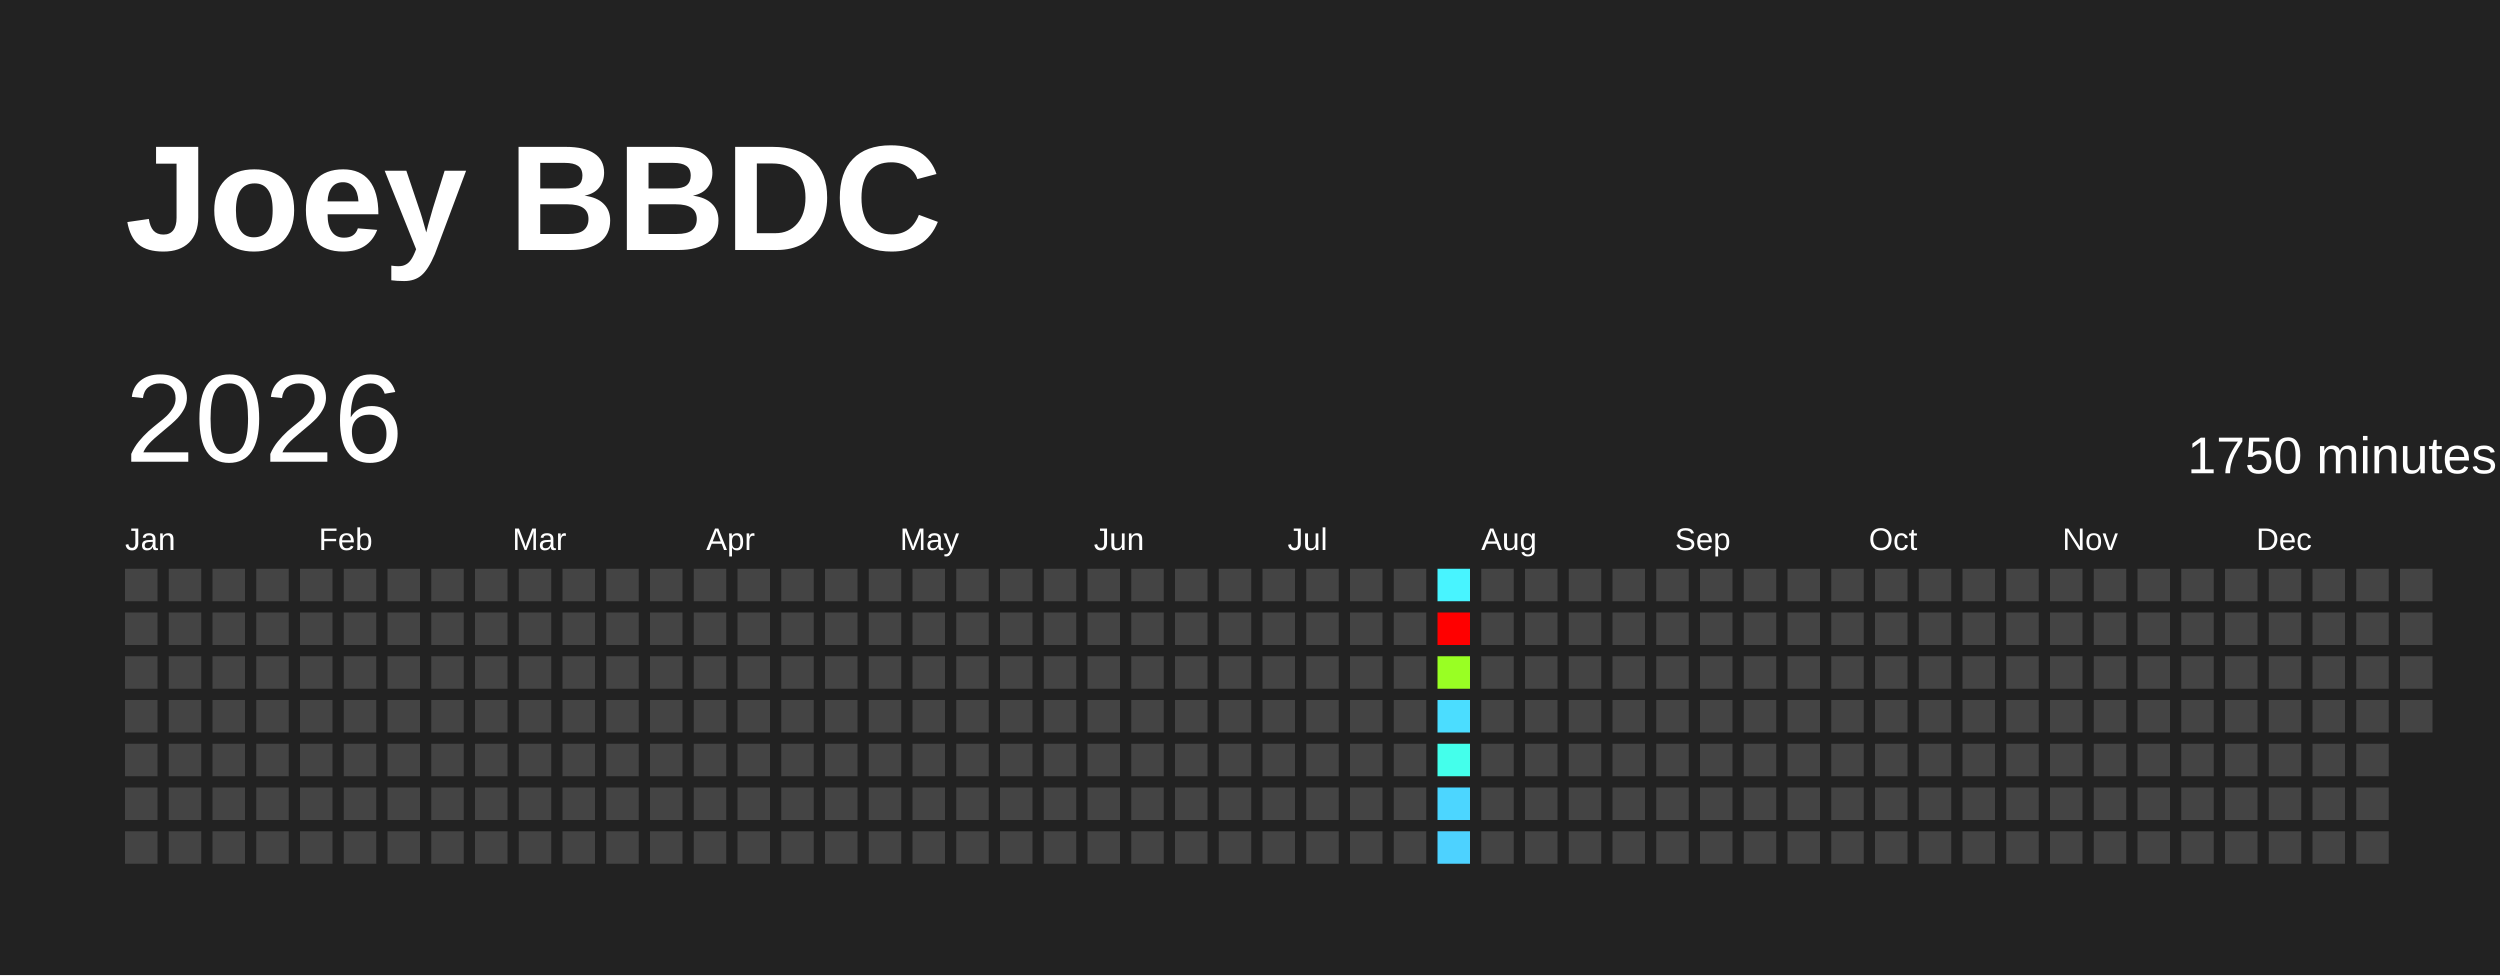
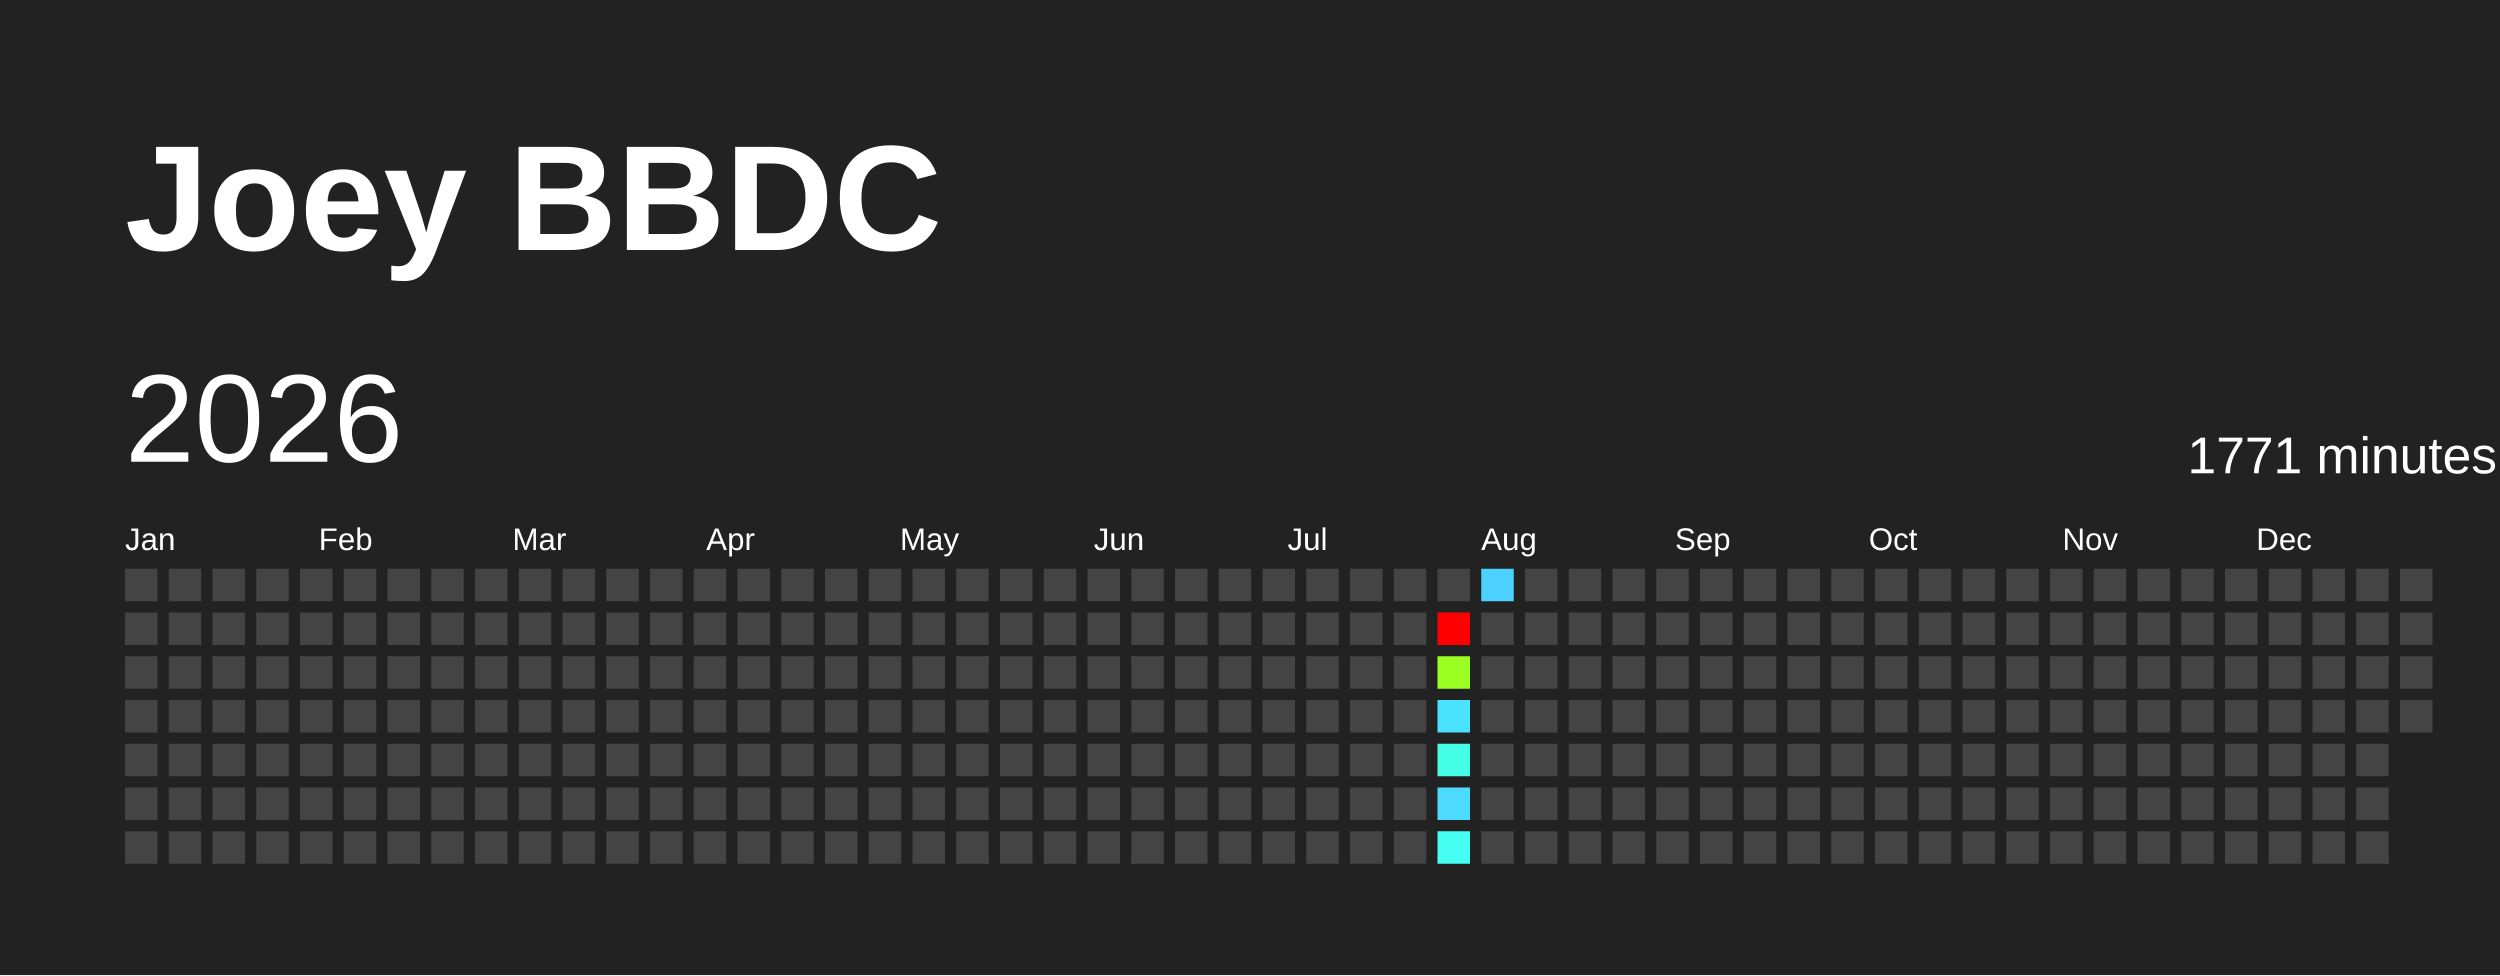
<svg xmlns="http://www.w3.org/2000/svg" baseProfile="full" height="78mm" version="1.1" viewBox="0,0,200,78" width="200mm">
  <defs />
  <rect fill="#222222" height="78" width="200" x="0" y="0" />
  <text fill="#FFFFFF" style="font-size:12px; font-family:Arial; font-weight:bold;" x="10" y="20">Joey BBDC</text>
  <text dominant-baseline="hanging" fill="#FFFFFF" style="font-size:10.0px; font-family:Arial;" x="10" y="30">2026</text>
-   <text dominant-baseline="hanging" fill="#FFFFFF" style="font-size:4.125px; font-family:Arial;" x="175" y="35">1750 minutes</text>
+   <text dominant-baseline="hanging" fill="#FFFFFF" style="font-size:4.125px; font-family:Arial;" x="175" y="35">1771 minutes</text>
  <text fill="#FFFFFF" style="font-size:2.5px; font-family:Arial" x="10.0" y="44">Jan</text>
  <text fill="#FFFFFF" style="font-size:2.5px; font-family:Arial" x="25.5" y="44">Feb</text>
  <text fill="#FFFFFF" style="font-size:2.5px; font-family:Arial" x="41.0" y="44">Mar</text>
  <text fill="#FFFFFF" style="font-size:2.5px; font-family:Arial" x="56.5" y="44">Apr</text>
  <text fill="#FFFFFF" style="font-size:2.5px; font-family:Arial" x="72.0" y="44">May</text>
  <text fill="#FFFFFF" style="font-size:2.5px; font-family:Arial" x="87.5" y="44">Jun</text>
  <text fill="#FFFFFF" style="font-size:2.5px; font-family:Arial" x="103.0" y="44">Jul</text>
  <text fill="#FFFFFF" style="font-size:2.5px; font-family:Arial" x="118.5" y="44">Aug</text>
  <text fill="#FFFFFF" style="font-size:2.5px; font-family:Arial" x="134.0" y="44">Sep</text>
  <text fill="#FFFFFF" style="font-size:2.5px; font-family:Arial" x="149.5" y="44">Oct</text>
  <text fill="#FFFFFF" style="font-size:2.5px; font-family:Arial" x="165.0" y="44">Nov</text>
  <text fill="#FFFFFF" style="font-size:2.5px; font-family:Arial" x="180.5" y="44">Dec</text>
  <rect fill="#444444" height="2.6" width="2.6" x="10.0" y="45.5" />
  <rect fill="#444444" height="2.6" width="2.6" x="10.0" y="49.0" />
  <rect fill="#444444" height="2.6" width="2.6" x="10.0" y="52.5" />
  <rect fill="#444444" height="2.6" width="2.6" x="10.0" y="56.0" />
  <rect fill="#444444" height="2.6" width="2.6" x="10.0" y="59.5" />
  <rect fill="#444444" height="2.6" width="2.6" x="10.0" y="63.0" />
  <rect fill="#444444" height="2.6" width="2.6" x="10.0" y="66.5" />
  <rect fill="#444444" height="2.6" width="2.6" x="13.5" y="45.5" />
  <rect fill="#444444" height="2.6" width="2.6" x="13.5" y="49.0" />
  <rect fill="#444444" height="2.6" width="2.6" x="13.5" y="52.5" />
  <rect fill="#444444" height="2.6" width="2.6" x="13.5" y="56.0" />
  <rect fill="#444444" height="2.6" width="2.6" x="13.5" y="59.5" />
  <rect fill="#444444" height="2.6" width="2.6" x="13.5" y="63.0" />
  <rect fill="#444444" height="2.6" width="2.6" x="13.5" y="66.5" />
  <rect fill="#444444" height="2.6" width="2.6" x="17.0" y="45.5" />
  <rect fill="#444444" height="2.6" width="2.6" x="17.0" y="49.0" />
  <rect fill="#444444" height="2.6" width="2.6" x="17.0" y="52.5" />
  <rect fill="#444444" height="2.6" width="2.6" x="17.0" y="56.0" />
  <rect fill="#444444" height="2.6" width="2.6" x="17.0" y="59.5" />
  <rect fill="#444444" height="2.6" width="2.6" x="17.0" y="63.0" />
  <rect fill="#444444" height="2.6" width="2.6" x="17.0" y="66.5" />
  <rect fill="#444444" height="2.6" width="2.6" x="20.5" y="45.5" />
  <rect fill="#444444" height="2.6" width="2.6" x="20.5" y="49.0" />
  <rect fill="#444444" height="2.6" width="2.6" x="20.5" y="52.5" />
  <rect fill="#444444" height="2.6" width="2.6" x="20.5" y="56.0" />
  <rect fill="#444444" height="2.6" width="2.6" x="20.5" y="59.5" />
  <rect fill="#444444" height="2.6" width="2.6" x="20.5" y="63.0" />
  <rect fill="#444444" height="2.6" width="2.6" x="20.5" y="66.5" />
  <rect fill="#444444" height="2.6" width="2.6" x="24.0" y="45.5" />
  <rect fill="#444444" height="2.6" width="2.6" x="24.0" y="49.0" />
  <rect fill="#444444" height="2.6" width="2.6" x="24.0" y="52.5" />
  <rect fill="#444444" height="2.6" width="2.6" x="24.0" y="56.0" />
  <rect fill="#444444" height="2.6" width="2.6" x="24.0" y="59.5" />
  <rect fill="#444444" height="2.6" width="2.6" x="24.0" y="63.0" />
  <rect fill="#444444" height="2.6" width="2.6" x="24.0" y="66.5" />
  <rect fill="#444444" height="2.6" width="2.6" x="27.5" y="45.5" />
  <rect fill="#444444" height="2.6" width="2.6" x="27.5" y="49.0" />
  <rect fill="#444444" height="2.6" width="2.6" x="27.5" y="52.5" />
  <rect fill="#444444" height="2.6" width="2.6" x="27.5" y="56.0" />
  <rect fill="#444444" height="2.6" width="2.6" x="27.5" y="59.5" />
  <rect fill="#444444" height="2.6" width="2.6" x="27.5" y="63.0" />
  <rect fill="#444444" height="2.6" width="2.6" x="27.5" y="66.5" />
  <rect fill="#444444" height="2.6" width="2.6" x="31.0" y="45.5" />
  <rect fill="#444444" height="2.6" width="2.6" x="31.0" y="49.0" />
  <rect fill="#444444" height="2.6" width="2.6" x="31.0" y="52.5" />
  <rect fill="#444444" height="2.6" width="2.6" x="31.0" y="56.0" />
  <rect fill="#444444" height="2.6" width="2.6" x="31.0" y="59.5" />
  <rect fill="#444444" height="2.6" width="2.6" x="31.0" y="63.0" />
  <rect fill="#444444" height="2.6" width="2.6" x="31.0" y="66.5" />
  <rect fill="#444444" height="2.6" width="2.6" x="34.5" y="45.5" />
  <rect fill="#444444" height="2.6" width="2.6" x="34.5" y="49.0" />
  <rect fill="#444444" height="2.6" width="2.6" x="34.5" y="52.5" />
  <rect fill="#444444" height="2.6" width="2.6" x="34.5" y="56.0" />
  <rect fill="#444444" height="2.6" width="2.6" x="34.5" y="59.5" />
  <rect fill="#444444" height="2.6" width="2.6" x="34.5" y="63.0" />
  <rect fill="#444444" height="2.6" width="2.6" x="34.5" y="66.5" />
  <rect fill="#444444" height="2.6" width="2.6" x="38.0" y="45.5" />
  <rect fill="#444444" height="2.6" width="2.6" x="38.0" y="49.0" />
  <rect fill="#444444" height="2.6" width="2.6" x="38.0" y="52.5" />
  <rect fill="#444444" height="2.6" width="2.6" x="38.0" y="56.0" />
  <rect fill="#444444" height="2.6" width="2.6" x="38.0" y="59.5" />
  <rect fill="#444444" height="2.6" width="2.6" x="38.0" y="63.0" />
  <rect fill="#444444" height="2.6" width="2.6" x="38.0" y="66.5" />
  <rect fill="#444444" height="2.6" width="2.6" x="41.5" y="45.5" />
  <rect fill="#444444" height="2.6" width="2.6" x="41.5" y="49.0" />
  <rect fill="#444444" height="2.6" width="2.6" x="41.5" y="52.5" />
  <rect fill="#444444" height="2.6" width="2.6" x="41.5" y="56.0" />
  <rect fill="#444444" height="2.6" width="2.6" x="41.5" y="59.5" />
  <rect fill="#444444" height="2.6" width="2.6" x="41.5" y="63.0" />
  <rect fill="#444444" height="2.6" width="2.6" x="41.5" y="66.5" />
  <rect fill="#444444" height="2.6" width="2.6" x="45.0" y="45.5" />
  <rect fill="#444444" height="2.6" width="2.6" x="45.0" y="49.0" />
  <rect fill="#444444" height="2.6" width="2.6" x="45.0" y="52.5" />
  <rect fill="#444444" height="2.6" width="2.6" x="45.0" y="56.0" />
  <rect fill="#444444" height="2.6" width="2.6" x="45.0" y="59.5" />
  <rect fill="#444444" height="2.6" width="2.6" x="45.0" y="63.0" />
  <rect fill="#444444" height="2.6" width="2.6" x="45.0" y="66.5" />
  <rect fill="#444444" height="2.6" width="2.6" x="48.5" y="45.5" />
  <rect fill="#444444" height="2.6" width="2.6" x="48.5" y="49.0" />
  <rect fill="#444444" height="2.6" width="2.6" x="48.5" y="52.5" />
  <rect fill="#444444" height="2.6" width="2.6" x="48.5" y="56.0" />
  <rect fill="#444444" height="2.6" width="2.6" x="48.5" y="59.5" />
  <rect fill="#444444" height="2.6" width="2.6" x="48.5" y="63.0" />
  <rect fill="#444444" height="2.6" width="2.6" x="48.5" y="66.5" />
  <rect fill="#444444" height="2.6" width="2.6" x="52.0" y="45.5" />
  <rect fill="#444444" height="2.6" width="2.6" x="52.0" y="49.0" />
  <rect fill="#444444" height="2.6" width="2.6" x="52.0" y="52.5" />
  <rect fill="#444444" height="2.6" width="2.6" x="52.0" y="56.0" />
  <rect fill="#444444" height="2.6" width="2.6" x="52.0" y="59.5" />
  <rect fill="#444444" height="2.6" width="2.6" x="52.0" y="63.0" />
  <rect fill="#444444" height="2.6" width="2.6" x="52.0" y="66.5" />
  <rect fill="#444444" height="2.6" width="2.6" x="55.5" y="45.5" />
  <rect fill="#444444" height="2.6" width="2.6" x="55.5" y="49.0" />
  <rect fill="#444444" height="2.6" width="2.6" x="55.5" y="52.5" />
  <rect fill="#444444" height="2.6" width="2.6" x="55.5" y="56.0" />
  <rect fill="#444444" height="2.6" width="2.6" x="55.5" y="59.5" />
  <rect fill="#444444" height="2.6" width="2.6" x="55.5" y="63.0" />
  <rect fill="#444444" height="2.6" width="2.6" x="55.5" y="66.5" />
  <rect fill="#444444" height="2.6" width="2.6" x="59.0" y="45.5" />
  <rect fill="#444444" height="2.6" width="2.6" x="59.0" y="49.0" />
  <rect fill="#444444" height="2.6" width="2.6" x="59.0" y="52.5" />
  <rect fill="#444444" height="2.6" width="2.6" x="59.0" y="56.0" />
  <rect fill="#444444" height="2.6" width="2.6" x="59.0" y="59.5" />
  <rect fill="#444444" height="2.6" width="2.6" x="59.0" y="63.0" />
  <rect fill="#444444" height="2.6" width="2.6" x="59.0" y="66.5" />
  <rect fill="#444444" height="2.6" width="2.6" x="62.5" y="45.5" />
  <rect fill="#444444" height="2.6" width="2.6" x="62.5" y="49.0" />
  <rect fill="#444444" height="2.6" width="2.6" x="62.5" y="52.5" />
  <rect fill="#444444" height="2.6" width="2.6" x="62.5" y="56.0" />
  <rect fill="#444444" height="2.6" width="2.6" x="62.5" y="59.5" />
  <rect fill="#444444" height="2.6" width="2.6" x="62.5" y="63.0" />
  <rect fill="#444444" height="2.6" width="2.6" x="62.5" y="66.5" />
  <rect fill="#444444" height="2.6" width="2.6" x="66.0" y="45.5" />
  <rect fill="#444444" height="2.6" width="2.6" x="66.0" y="49.0" />
  <rect fill="#444444" height="2.6" width="2.6" x="66.0" y="52.5" />
  <rect fill="#444444" height="2.6" width="2.6" x="66.0" y="56.0" />
  <rect fill="#444444" height="2.6" width="2.6" x="66.0" y="59.5" />
  <rect fill="#444444" height="2.6" width="2.6" x="66.0" y="63.0" />
  <rect fill="#444444" height="2.6" width="2.6" x="66.0" y="66.5" />
  <rect fill="#444444" height="2.6" width="2.6" x="69.5" y="45.5" />
  <rect fill="#444444" height="2.6" width="2.6" x="69.5" y="49.0" />
  <rect fill="#444444" height="2.6" width="2.6" x="69.5" y="52.5" />
  <rect fill="#444444" height="2.6" width="2.6" x="69.5" y="56.0" />
  <rect fill="#444444" height="2.6" width="2.6" x="69.5" y="59.5" />
  <rect fill="#444444" height="2.6" width="2.6" x="69.5" y="63.0" />
  <rect fill="#444444" height="2.6" width="2.6" x="69.5" y="66.5" />
  <rect fill="#444444" height="2.6" width="2.6" x="73.0" y="45.5" />
  <rect fill="#444444" height="2.6" width="2.6" x="73.0" y="49.0" />
  <rect fill="#444444" height="2.6" width="2.6" x="73.0" y="52.5" />
  <rect fill="#444444" height="2.6" width="2.6" x="73.0" y="56.0" />
  <rect fill="#444444" height="2.6" width="2.6" x="73.0" y="59.5" />
  <rect fill="#444444" height="2.6" width="2.6" x="73.0" y="63.0" />
  <rect fill="#444444" height="2.6" width="2.6" x="73.0" y="66.5" />
  <rect fill="#444444" height="2.6" width="2.6" x="76.5" y="45.5" />
  <rect fill="#444444" height="2.6" width="2.6" x="76.5" y="49.0" />
  <rect fill="#444444" height="2.6" width="2.6" x="76.5" y="52.5" />
  <rect fill="#444444" height="2.6" width="2.6" x="76.5" y="56.0" />
  <rect fill="#444444" height="2.6" width="2.6" x="76.5" y="59.5" />
  <rect fill="#444444" height="2.6" width="2.6" x="76.5" y="63.0" />
  <rect fill="#444444" height="2.6" width="2.6" x="76.5" y="66.5" />
  <rect fill="#444444" height="2.6" width="2.6" x="80.0" y="45.5" />
  <rect fill="#444444" height="2.6" width="2.6" x="80.0" y="49.0" />
  <rect fill="#444444" height="2.6" width="2.6" x="80.0" y="52.5" />
  <rect fill="#444444" height="2.6" width="2.6" x="80.0" y="56.0" />
  <rect fill="#444444" height="2.6" width="2.6" x="80.0" y="59.5" />
  <rect fill="#444444" height="2.6" width="2.6" x="80.0" y="63.0" />
  <rect fill="#444444" height="2.6" width="2.6" x="80.0" y="66.5" />
  <rect fill="#444444" height="2.6" width="2.6" x="83.5" y="45.5" />
  <rect fill="#444444" height="2.6" width="2.6" x="83.5" y="49.0" />
  <rect fill="#444444" height="2.6" width="2.6" x="83.5" y="52.5" />
  <rect fill="#444444" height="2.6" width="2.6" x="83.5" y="56.0" />
  <rect fill="#444444" height="2.6" width="2.6" x="83.5" y="59.5" />
  <rect fill="#444444" height="2.6" width="2.6" x="83.5" y="63.0" />
  <rect fill="#444444" height="2.6" width="2.6" x="83.5" y="66.5" />
  <rect fill="#444444" height="2.6" width="2.6" x="87.0" y="45.5" />
  <rect fill="#444444" height="2.6" width="2.6" x="87.0" y="49.0" />
  <rect fill="#444444" height="2.6" width="2.6" x="87.0" y="52.5" />
  <rect fill="#444444" height="2.6" width="2.6" x="87.0" y="56.0" />
  <rect fill="#444444" height="2.6" width="2.6" x="87.0" y="59.5" />
  <rect fill="#444444" height="2.6" width="2.6" x="87.0" y="63.0" />
  <rect fill="#444444" height="2.6" width="2.6" x="87.0" y="66.5" />
  <rect fill="#444444" height="2.6" width="2.6" x="90.5" y="45.5" />
  <rect fill="#444444" height="2.6" width="2.6" x="90.5" y="49.0" />
  <rect fill="#444444" height="2.6" width="2.6" x="90.5" y="52.5" />
  <rect fill="#444444" height="2.6" width="2.6" x="90.5" y="56.0" />
  <rect fill="#444444" height="2.6" width="2.6" x="90.5" y="59.5" />
  <rect fill="#444444" height="2.6" width="2.6" x="90.5" y="63.0" />
  <rect fill="#444444" height="2.6" width="2.6" x="90.5" y="66.5" />
  <rect fill="#444444" height="2.6" width="2.6" x="94.0" y="45.5" />
  <rect fill="#444444" height="2.6" width="2.6" x="94.0" y="49.0" />
  <rect fill="#444444" height="2.6" width="2.6" x="94.0" y="52.5" />
  <rect fill="#444444" height="2.6" width="2.6" x="94.0" y="56.0" />
  <rect fill="#444444" height="2.6" width="2.6" x="94.0" y="59.5" />
  <rect fill="#444444" height="2.6" width="2.6" x="94.0" y="63.0" />
  <rect fill="#444444" height="2.6" width="2.6" x="94.0" y="66.5" />
  <rect fill="#444444" height="2.6" width="2.6" x="97.5" y="45.5" />
  <rect fill="#444444" height="2.6" width="2.6" x="97.5" y="49.0" />
  <rect fill="#444444" height="2.6" width="2.6" x="97.5" y="52.5" />
  <rect fill="#444444" height="2.6" width="2.6" x="97.5" y="56.0" />
  <rect fill="#444444" height="2.6" width="2.6" x="97.5" y="59.5" />
  <rect fill="#444444" height="2.6" width="2.6" x="97.5" y="63.0" />
  <rect fill="#444444" height="2.6" width="2.6" x="97.5" y="66.5" />
  <rect fill="#444444" height="2.6" width="2.6" x="101.0" y="45.5" />
  <rect fill="#444444" height="2.6" width="2.6" x="101.0" y="49.0" />
  <rect fill="#444444" height="2.6" width="2.6" x="101.0" y="52.5" />
  <rect fill="#444444" height="2.6" width="2.6" x="101.0" y="56.0" />
  <rect fill="#444444" height="2.6" width="2.6" x="101.0" y="59.5" />
  <rect fill="#444444" height="2.6" width="2.6" x="101.0" y="63.0" />
  <rect fill="#444444" height="2.6" width="2.6" x="101.0" y="66.5" />
  <rect fill="#444444" height="2.6" width="2.6" x="104.5" y="45.5" />
  <rect fill="#444444" height="2.6" width="2.6" x="104.5" y="49.0" />
  <rect fill="#444444" height="2.6" width="2.6" x="104.5" y="52.5" />
  <rect fill="#444444" height="2.6" width="2.6" x="104.5" y="56.0" />
  <rect fill="#444444" height="2.6" width="2.6" x="104.5" y="59.5" />
  <rect fill="#444444" height="2.6" width="2.6" x="104.5" y="63.0" />
  <rect fill="#444444" height="2.6" width="2.6" x="104.5" y="66.5" />
  <rect fill="#444444" height="2.6" width="2.6" x="108.0" y="45.5" />
  <rect fill="#444444" height="2.6" width="2.6" x="108.0" y="49.0" />
  <rect fill="#444444" height="2.6" width="2.6" x="108.0" y="52.5" />
  <rect fill="#444444" height="2.6" width="2.6" x="108.0" y="56.0" />
  <rect fill="#444444" height="2.6" width="2.6" x="108.0" y="59.5" />
  <rect fill="#444444" height="2.6" width="2.6" x="108.0" y="63.0" />
  <rect fill="#444444" height="2.6" width="2.6" x="108.0" y="66.5" />
  <rect fill="#444444" height="2.6" width="2.6" x="111.5" y="45.5" />
  <rect fill="#444444" height="2.6" width="2.6" x="111.5" y="49.0" />
  <rect fill="#444444" height="2.6" width="2.6" x="111.5" y="52.5" />
  <rect fill="#444444" height="2.6" width="2.6" x="111.5" y="56.0" />
  <rect fill="#444444" height="2.6" width="2.6" x="111.5" y="59.5" />
  <rect fill="#444444" height="2.6" width="2.6" x="111.5" y="63.0" />
  <rect fill="#444444" height="2.6" width="2.6" x="111.5" y="66.5" />
-   <rect fill="#48f4ff" height="2.6" width="2.6" x="115.0" y="45.5" />
+   <rect fill="#444444" height="2.6" width="2.6" x="115.0" y="45.5" />
  <rect fill="red" height="2.6" width="2.6" x="115.0" y="49.0" />
-   <rect fill="#99ff23" height="2.6" width="2.6" x="115.0" y="52.5" />
-   <rect fill="#4bddff" height="2.6" width="2.6" x="115.0" y="56.0" />
-   <rect fill="#44ffeb" height="2.6" width="2.6" x="115.0" y="59.5" />
-   <rect fill="#4cd6ff" height="2.6" width="2.6" x="115.0" y="63.0" />
-   <rect fill="#4dd2ff" height="2.6" width="2.6" x="115.0" y="66.5" />
-   <rect fill="#444444" height="2.6" width="2.6" x="118.5" y="45.5" />
+   <rect fill="#9cff22" height="2.6" width="2.6" x="115.0" y="52.5" />
+   <rect fill="#4be2ff" height="2.6" width="2.6" x="115.0" y="56.0" />
+   <rect fill="#44ffe6" height="2.6" width="2.6" x="115.0" y="59.5" />
+   <rect fill="#4cdbff" height="2.6" width="2.6" x="115.0" y="63.0" />
+   <rect fill="#45fff2" height="2.6" width="2.6" x="115.0" y="66.5" />
+   <rect fill="#4dd2ff" height="2.6" width="2.6" x="118.5" y="45.5" />
  <rect fill="#444444" height="2.6" width="2.6" x="118.5" y="49.0" />
  <rect fill="#444444" height="2.6" width="2.6" x="118.5" y="52.5" />
  <rect fill="#444444" height="2.6" width="2.6" x="118.5" y="56.0" />
  <rect fill="#444444" height="2.6" width="2.6" x="118.5" y="59.5" />
  <rect fill="#444444" height="2.6" width="2.6" x="118.5" y="63.0" />
  <rect fill="#444444" height="2.6" width="2.6" x="118.5" y="66.5" />
  <rect fill="#444444" height="2.6" width="2.6" x="122.0" y="45.5" />
  <rect fill="#444444" height="2.6" width="2.6" x="122.0" y="49.0" />
  <rect fill="#444444" height="2.6" width="2.6" x="122.0" y="52.5" />
  <rect fill="#444444" height="2.6" width="2.6" x="122.0" y="56.0" />
  <rect fill="#444444" height="2.6" width="2.6" x="122.0" y="59.5" />
  <rect fill="#444444" height="2.6" width="2.6" x="122.0" y="63.0" />
  <rect fill="#444444" height="2.6" width="2.6" x="122.0" y="66.5" />
  <rect fill="#444444" height="2.6" width="2.6" x="125.5" y="45.5" />
  <rect fill="#444444" height="2.6" width="2.6" x="125.5" y="49.0" />
  <rect fill="#444444" height="2.6" width="2.6" x="125.5" y="52.5" />
  <rect fill="#444444" height="2.6" width="2.6" x="125.5" y="56.0" />
  <rect fill="#444444" height="2.6" width="2.6" x="125.5" y="59.5" />
  <rect fill="#444444" height="2.6" width="2.6" x="125.5" y="63.0" />
  <rect fill="#444444" height="2.6" width="2.6" x="125.5" y="66.5" />
  <rect fill="#444444" height="2.6" width="2.6" x="129.0" y="45.5" />
  <rect fill="#444444" height="2.6" width="2.6" x="129.0" y="49.0" />
  <rect fill="#444444" height="2.6" width="2.6" x="129.0" y="52.5" />
  <rect fill="#444444" height="2.6" width="2.6" x="129.0" y="56.0" />
  <rect fill="#444444" height="2.6" width="2.6" x="129.0" y="59.5" />
  <rect fill="#444444" height="2.6" width="2.6" x="129.0" y="63.0" />
  <rect fill="#444444" height="2.6" width="2.6" x="129.0" y="66.5" />
  <rect fill="#444444" height="2.6" width="2.6" x="132.5" y="45.5" />
  <rect fill="#444444" height="2.6" width="2.6" x="132.5" y="49.0" />
  <rect fill="#444444" height="2.6" width="2.6" x="132.5" y="52.5" />
  <rect fill="#444444" height="2.6" width="2.6" x="132.5" y="56.0" />
  <rect fill="#444444" height="2.6" width="2.6" x="132.5" y="59.5" />
  <rect fill="#444444" height="2.6" width="2.6" x="132.5" y="63.0" />
  <rect fill="#444444" height="2.6" width="2.6" x="132.5" y="66.5" />
  <rect fill="#444444" height="2.6" width="2.6" x="136.0" y="45.5" />
  <rect fill="#444444" height="2.6" width="2.6" x="136.0" y="49.0" />
  <rect fill="#444444" height="2.6" width="2.6" x="136.0" y="52.5" />
  <rect fill="#444444" height="2.6" width="2.6" x="136.0" y="56.0" />
  <rect fill="#444444" height="2.6" width="2.6" x="136.0" y="59.5" />
  <rect fill="#444444" height="2.6" width="2.6" x="136.0" y="63.0" />
  <rect fill="#444444" height="2.6" width="2.6" x="136.0" y="66.5" />
  <rect fill="#444444" height="2.6" width="2.6" x="139.5" y="45.5" />
  <rect fill="#444444" height="2.6" width="2.6" x="139.5" y="49.0" />
  <rect fill="#444444" height="2.6" width="2.6" x="139.5" y="52.5" />
  <rect fill="#444444" height="2.6" width="2.6" x="139.5" y="56.0" />
  <rect fill="#444444" height="2.6" width="2.6" x="139.5" y="59.5" />
  <rect fill="#444444" height="2.6" width="2.6" x="139.5" y="63.0" />
  <rect fill="#444444" height="2.6" width="2.6" x="139.5" y="66.5" />
  <rect fill="#444444" height="2.6" width="2.6" x="143.0" y="45.5" />
  <rect fill="#444444" height="2.6" width="2.6" x="143.0" y="49.0" />
  <rect fill="#444444" height="2.6" width="2.6" x="143.0" y="52.5" />
  <rect fill="#444444" height="2.6" width="2.6" x="143.0" y="56.0" />
  <rect fill="#444444" height="2.6" width="2.6" x="143.0" y="59.5" />
  <rect fill="#444444" height="2.6" width="2.6" x="143.0" y="63.0" />
  <rect fill="#444444" height="2.6" width="2.6" x="143.0" y="66.5" />
  <rect fill="#444444" height="2.6" width="2.6" x="146.5" y="45.5" />
  <rect fill="#444444" height="2.6" width="2.6" x="146.5" y="49.0" />
  <rect fill="#444444" height="2.6" width="2.6" x="146.5" y="52.5" />
  <rect fill="#444444" height="2.6" width="2.6" x="146.5" y="56.0" />
  <rect fill="#444444" height="2.6" width="2.6" x="146.5" y="59.5" />
  <rect fill="#444444" height="2.6" width="2.6" x="146.5" y="63.0" />
  <rect fill="#444444" height="2.6" width="2.6" x="146.5" y="66.5" />
  <rect fill="#444444" height="2.6" width="2.6" x="150.0" y="45.5" />
  <rect fill="#444444" height="2.6" width="2.6" x="150.0" y="49.0" />
  <rect fill="#444444" height="2.6" width="2.6" x="150.0" y="52.5" />
  <rect fill="#444444" height="2.6" width="2.6" x="150.0" y="56.0" />
  <rect fill="#444444" height="2.6" width="2.6" x="150.0" y="59.5" />
  <rect fill="#444444" height="2.6" width="2.6" x="150.0" y="63.0" />
  <rect fill="#444444" height="2.6" width="2.6" x="150.0" y="66.5" />
  <rect fill="#444444" height="2.6" width="2.6" x="153.5" y="45.5" />
  <rect fill="#444444" height="2.6" width="2.6" x="153.5" y="49.0" />
  <rect fill="#444444" height="2.6" width="2.6" x="153.5" y="52.5" />
  <rect fill="#444444" height="2.6" width="2.6" x="153.5" y="56.0" />
  <rect fill="#444444" height="2.6" width="2.6" x="153.5" y="59.5" />
  <rect fill="#444444" height="2.6" width="2.6" x="153.5" y="63.0" />
  <rect fill="#444444" height="2.6" width="2.6" x="153.5" y="66.5" />
  <rect fill="#444444" height="2.6" width="2.6" x="157.0" y="45.5" />
  <rect fill="#444444" height="2.6" width="2.6" x="157.0" y="49.0" />
  <rect fill="#444444" height="2.6" width="2.6" x="157.0" y="52.5" />
  <rect fill="#444444" height="2.6" width="2.6" x="157.0" y="56.0" />
  <rect fill="#444444" height="2.6" width="2.6" x="157.0" y="59.5" />
  <rect fill="#444444" height="2.6" width="2.6" x="157.0" y="63.0" />
  <rect fill="#444444" height="2.6" width="2.6" x="157.0" y="66.5" />
  <rect fill="#444444" height="2.6" width="2.6" x="160.5" y="45.5" />
  <rect fill="#444444" height="2.6" width="2.6" x="160.5" y="49.0" />
  <rect fill="#444444" height="2.6" width="2.6" x="160.5" y="52.5" />
  <rect fill="#444444" height="2.6" width="2.6" x="160.5" y="56.0" />
  <rect fill="#444444" height="2.6" width="2.6" x="160.5" y="59.5" />
  <rect fill="#444444" height="2.6" width="2.6" x="160.5" y="63.0" />
  <rect fill="#444444" height="2.6" width="2.6" x="160.5" y="66.5" />
  <rect fill="#444444" height="2.6" width="2.6" x="164.0" y="45.5" />
  <rect fill="#444444" height="2.6" width="2.6" x="164.0" y="49.0" />
  <rect fill="#444444" height="2.6" width="2.6" x="164.0" y="52.5" />
  <rect fill="#444444" height="2.6" width="2.6" x="164.0" y="56.0" />
  <rect fill="#444444" height="2.6" width="2.6" x="164.0" y="59.5" />
  <rect fill="#444444" height="2.6" width="2.6" x="164.0" y="63.0" />
  <rect fill="#444444" height="2.6" width="2.6" x="164.0" y="66.5" />
  <rect fill="#444444" height="2.6" width="2.6" x="167.5" y="45.5" />
  <rect fill="#444444" height="2.6" width="2.6" x="167.5" y="49.0" />
  <rect fill="#444444" height="2.6" width="2.6" x="167.5" y="52.5" />
  <rect fill="#444444" height="2.6" width="2.6" x="167.5" y="56.0" />
  <rect fill="#444444" height="2.6" width="2.6" x="167.5" y="59.5" />
  <rect fill="#444444" height="2.6" width="2.6" x="167.5" y="63.0" />
  <rect fill="#444444" height="2.6" width="2.6" x="167.5" y="66.5" />
  <rect fill="#444444" height="2.6" width="2.6" x="171.0" y="45.5" />
  <rect fill="#444444" height="2.6" width="2.6" x="171.0" y="49.0" />
  <rect fill="#444444" height="2.6" width="2.6" x="171.0" y="52.5" />
  <rect fill="#444444" height="2.6" width="2.6" x="171.0" y="56.0" />
  <rect fill="#444444" height="2.6" width="2.6" x="171.0" y="59.5" />
  <rect fill="#444444" height="2.6" width="2.6" x="171.0" y="63.0" />
  <rect fill="#444444" height="2.6" width="2.6" x="171.0" y="66.5" />
  <rect fill="#444444" height="2.6" width="2.6" x="174.5" y="45.5" />
  <rect fill="#444444" height="2.6" width="2.6" x="174.5" y="49.0" />
  <rect fill="#444444" height="2.6" width="2.6" x="174.5" y="52.5" />
  <rect fill="#444444" height="2.6" width="2.6" x="174.5" y="56.0" />
  <rect fill="#444444" height="2.6" width="2.6" x="174.5" y="59.5" />
  <rect fill="#444444" height="2.6" width="2.6" x="174.5" y="63.0" />
  <rect fill="#444444" height="2.6" width="2.6" x="174.5" y="66.5" />
  <rect fill="#444444" height="2.6" width="2.6" x="178.0" y="45.5" />
  <rect fill="#444444" height="2.6" width="2.6" x="178.0" y="49.0" />
  <rect fill="#444444" height="2.6" width="2.6" x="178.0" y="52.5" />
  <rect fill="#444444" height="2.6" width="2.6" x="178.0" y="56.0" />
  <rect fill="#444444" height="2.6" width="2.6" x="178.0" y="59.5" />
  <rect fill="#444444" height="2.6" width="2.6" x="178.0" y="63.0" />
  <rect fill="#444444" height="2.6" width="2.6" x="178.0" y="66.5" />
  <rect fill="#444444" height="2.6" width="2.6" x="181.5" y="45.5" />
  <rect fill="#444444" height="2.6" width="2.6" x="181.5" y="49.0" />
  <rect fill="#444444" height="2.6" width="2.6" x="181.5" y="52.5" />
  <rect fill="#444444" height="2.6" width="2.6" x="181.5" y="56.0" />
  <rect fill="#444444" height="2.6" width="2.6" x="181.5" y="59.5" />
  <rect fill="#444444" height="2.6" width="2.6" x="181.5" y="63.0" />
  <rect fill="#444444" height="2.6" width="2.6" x="181.5" y="66.5" />
  <rect fill="#444444" height="2.6" width="2.6" x="185.0" y="45.5" />
  <rect fill="#444444" height="2.6" width="2.6" x="185.0" y="49.0" />
  <rect fill="#444444" height="2.6" width="2.6" x="185.0" y="52.5" />
  <rect fill="#444444" height="2.6" width="2.6" x="185.0" y="56.0" />
  <rect fill="#444444" height="2.6" width="2.6" x="185.0" y="59.5" />
  <rect fill="#444444" height="2.6" width="2.6" x="185.0" y="63.0" />
  <rect fill="#444444" height="2.6" width="2.6" x="185.0" y="66.5" />
  <rect fill="#444444" height="2.6" width="2.6" x="188.5" y="45.5" />
  <rect fill="#444444" height="2.6" width="2.6" x="188.5" y="49.0" />
  <rect fill="#444444" height="2.6" width="2.6" x="188.5" y="52.5" />
  <rect fill="#444444" height="2.6" width="2.6" x="188.5" y="56.0" />
  <rect fill="#444444" height="2.6" width="2.6" x="188.5" y="59.5" />
  <rect fill="#444444" height="2.6" width="2.6" x="188.5" y="63.0" />
  <rect fill="#444444" height="2.6" width="2.6" x="188.5" y="66.5" />
  <rect fill="#444444" height="2.6" width="2.6" x="192.0" y="45.5" />
  <rect fill="#444444" height="2.6" width="2.6" x="192.0" y="49.0" />
  <rect fill="#444444" height="2.6" width="2.6" x="192.0" y="52.5" />
  <rect fill="#444444" height="2.6" width="2.6" x="192.0" y="56.0" />
</svg>
